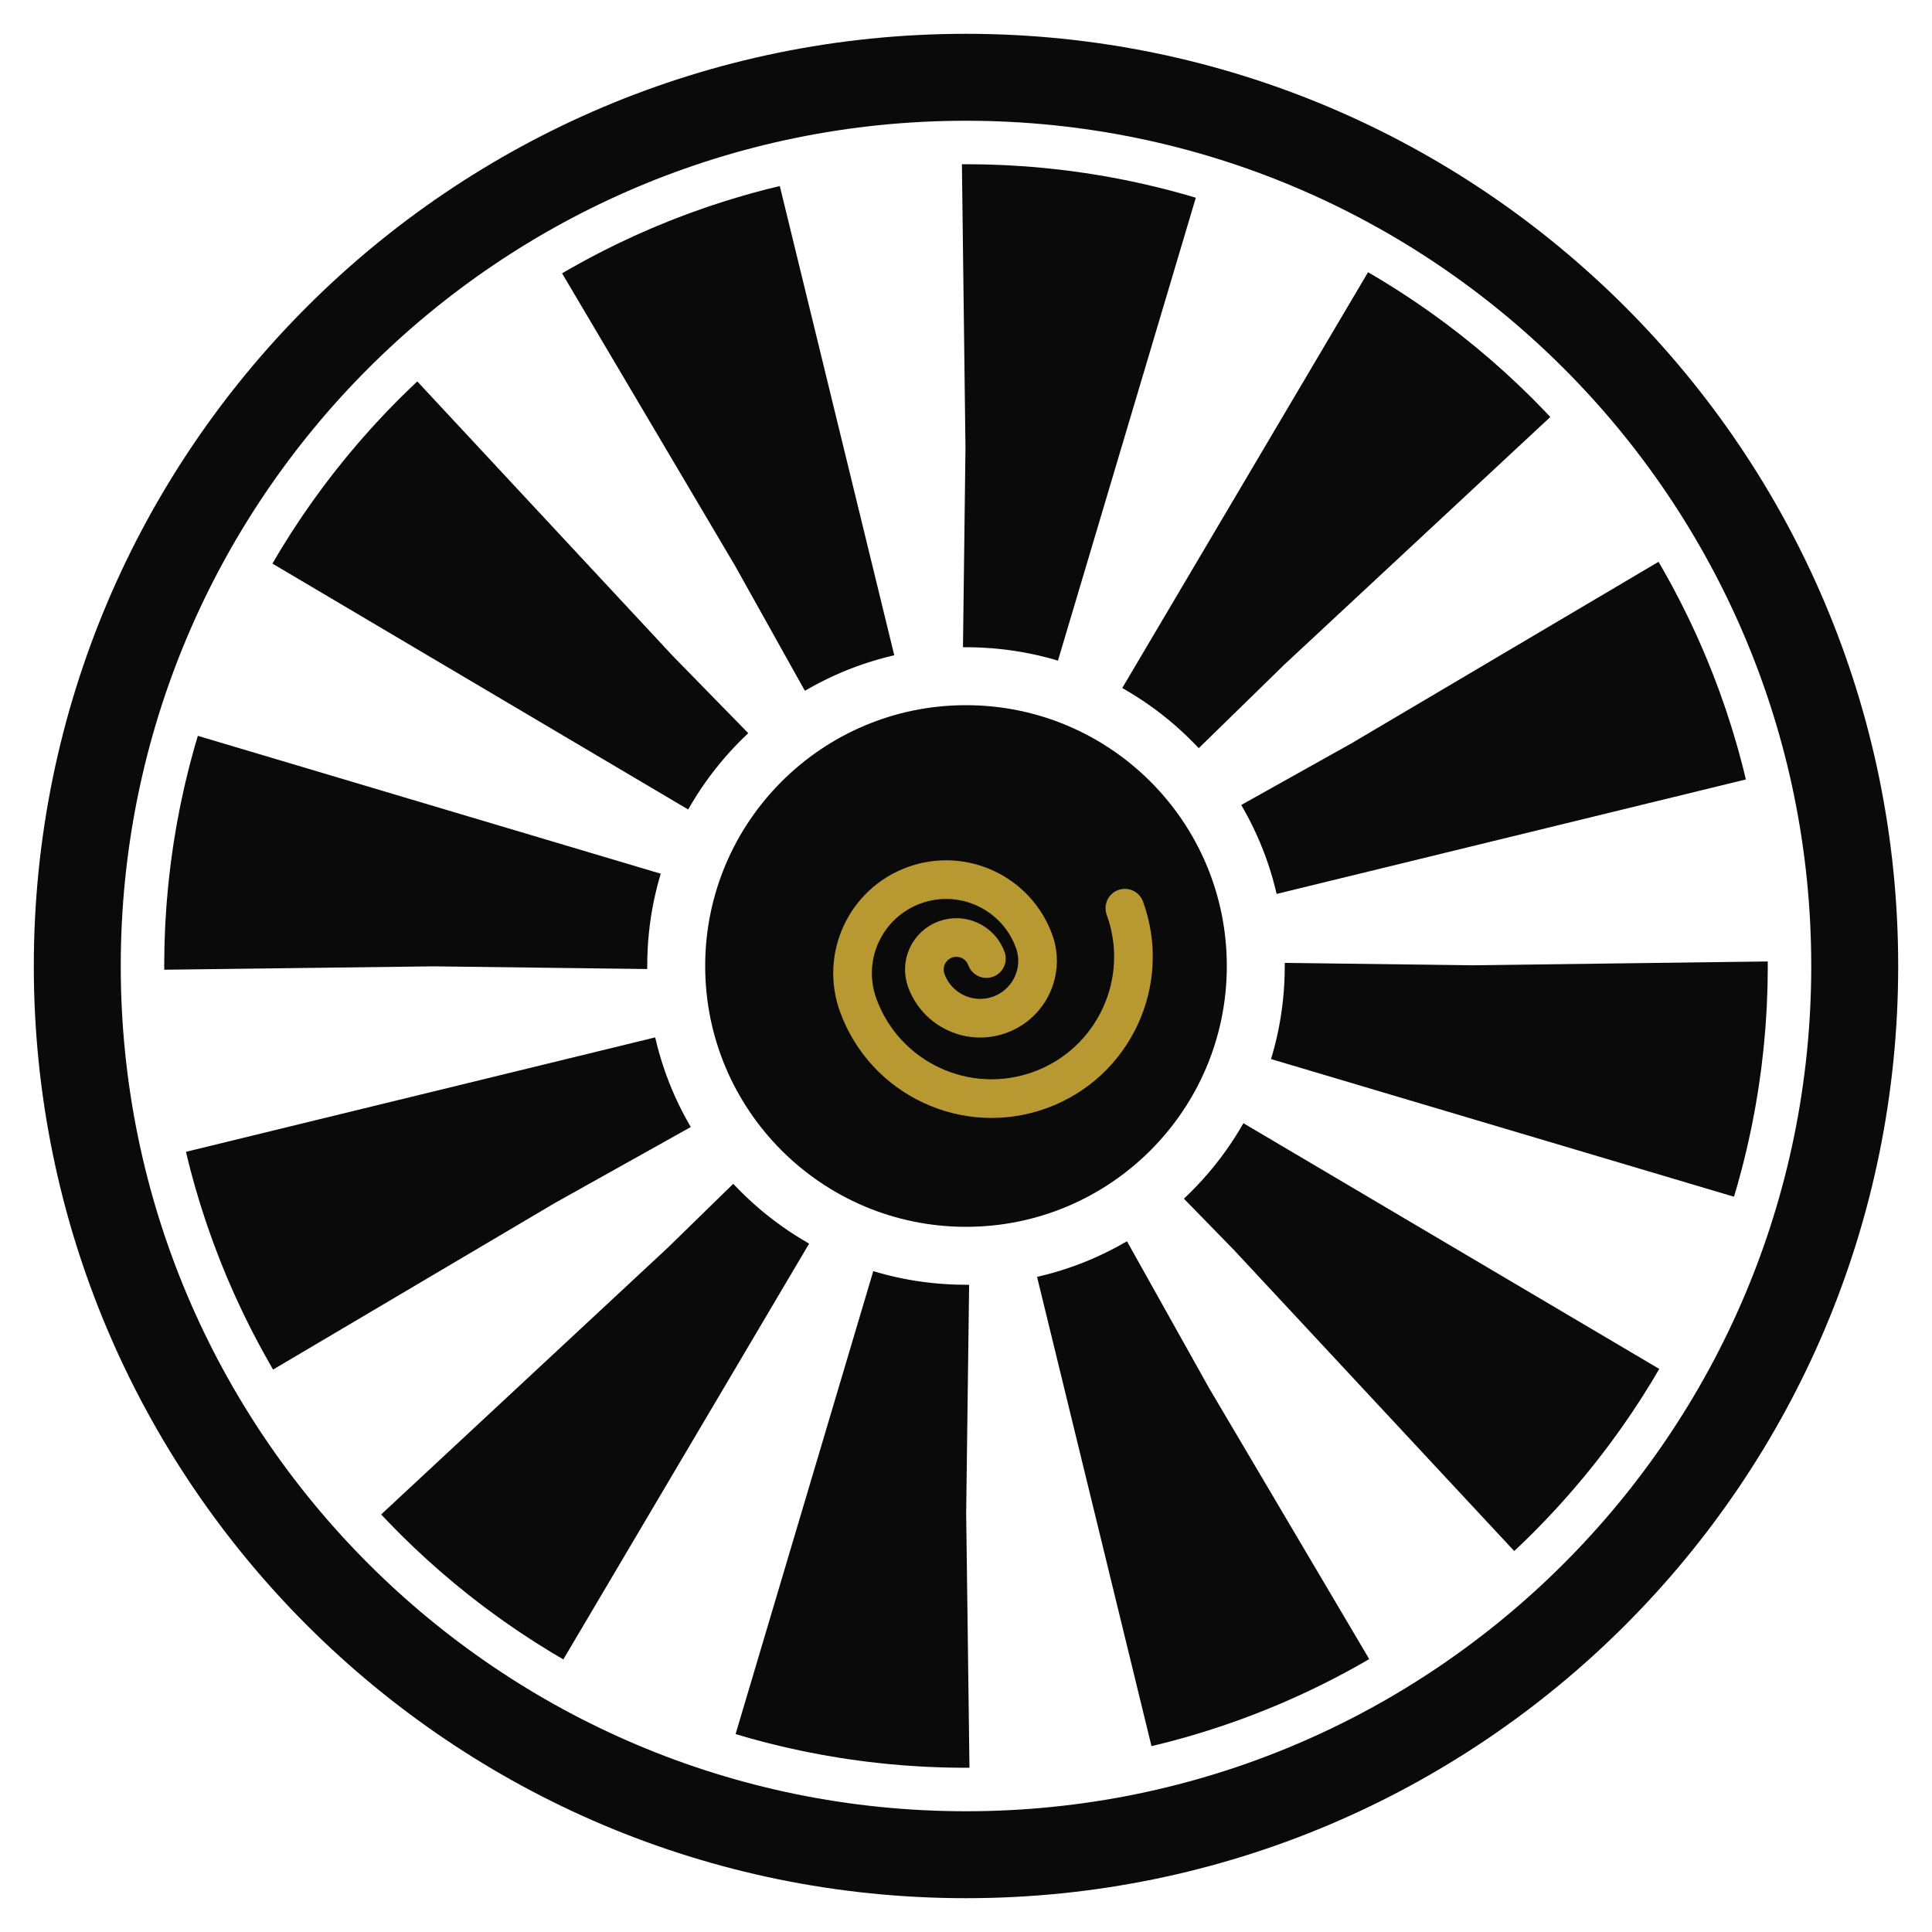
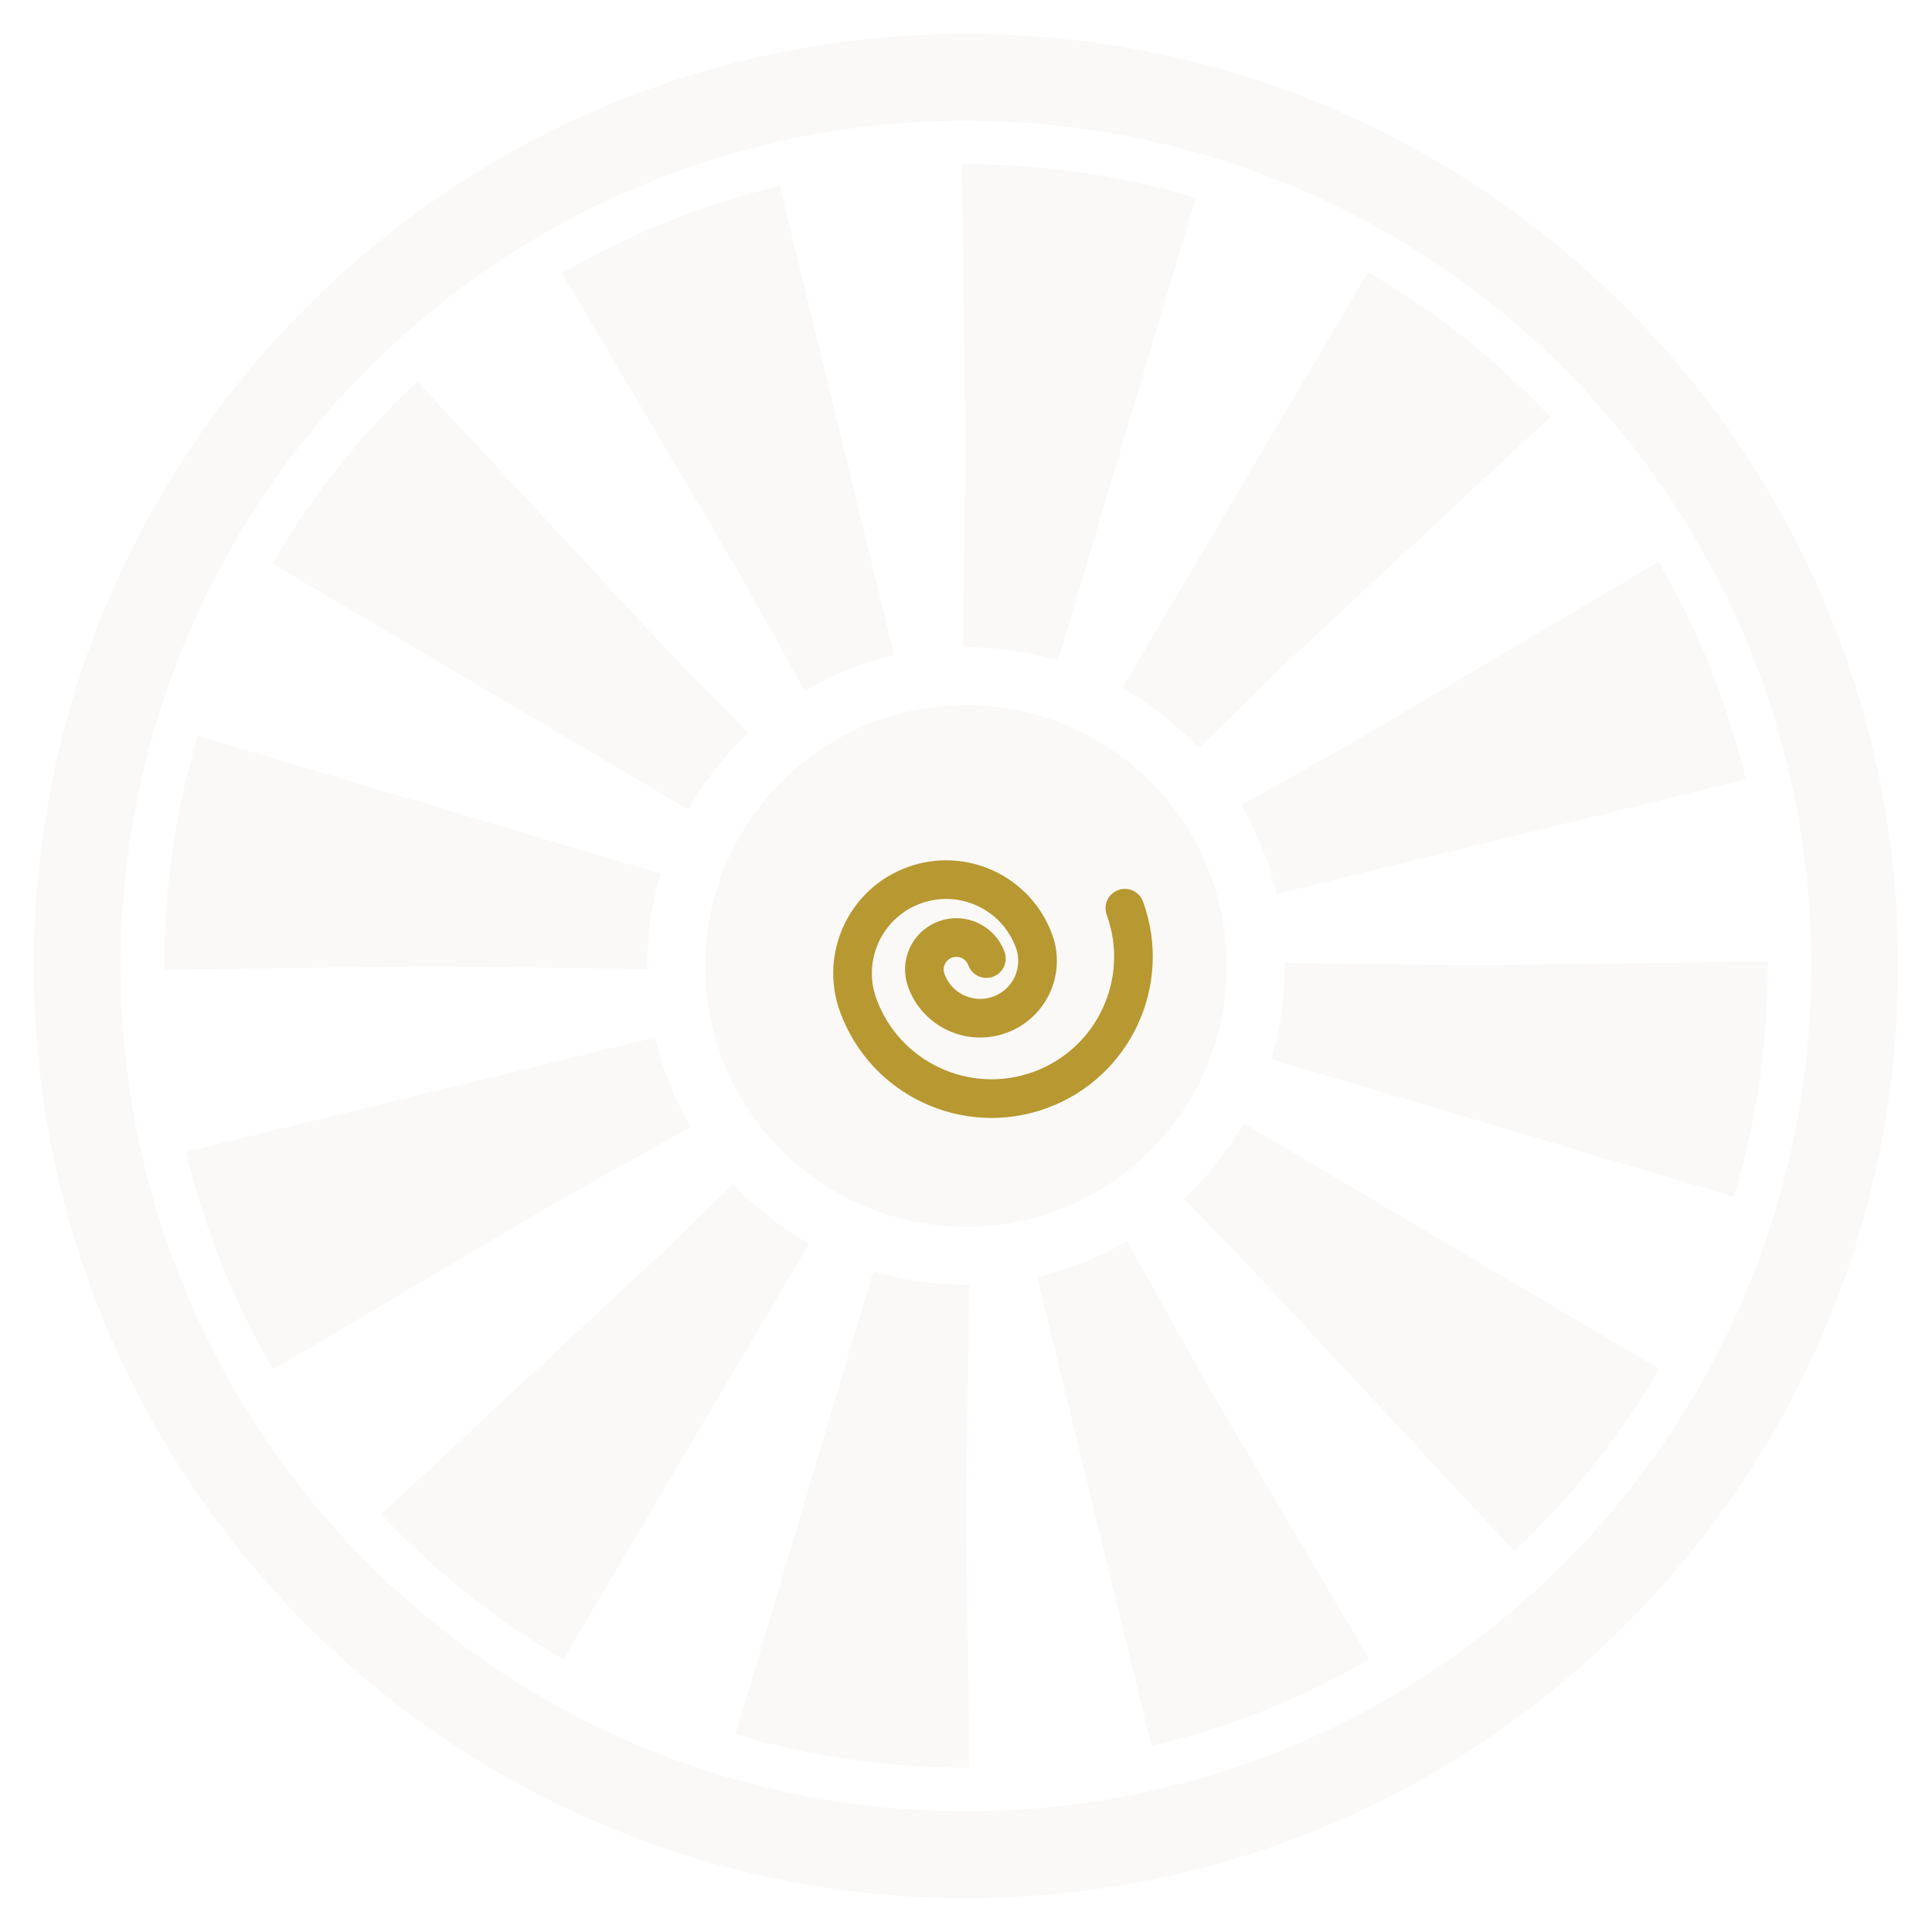
<svg xmlns="http://www.w3.org/2000/svg" viewBox="0 0 200 200" width="200" height="200" role="img" aria-label="Meilenguru">
-   <circle cx="100" cy="100" r="92" fill="none" stroke="#0a0a0a" stroke-width="9" />
-   <circle cx="100" cy="100" r="58" fill="none" stroke="#0a0a0a" stroke-width="50" stroke-dasharray="17 13.36" />
-   <circle cx="100" cy="100" r="27" fill="#0a0a0a" />
+   <circle cx="100" cy="100" r="92" fill="none" stroke="#faf9f7" stroke-width="9" />
+   <circle cx="100" cy="100" r="58" fill="none" stroke="#faf9f7" stroke-width="50" stroke-dasharray="17 13.36" />
+   <circle cx="100" cy="100" r="27" fill="#faf9f7" />
  <g transform="translate(100 100) rotate(-20) scale(1.25)">
    <path d="M14 0A11.75 11.75 0 0 1 -9.5 0A7.75 7.75 0 0 1 6 0A4.75 4.75 0 0 1 -3.5 0A2.65 2.65 0 0 1 1.8 0" fill="none" stroke="#b89830" stroke-width="3.2" stroke-linecap="round" />
  </g>
</svg>
